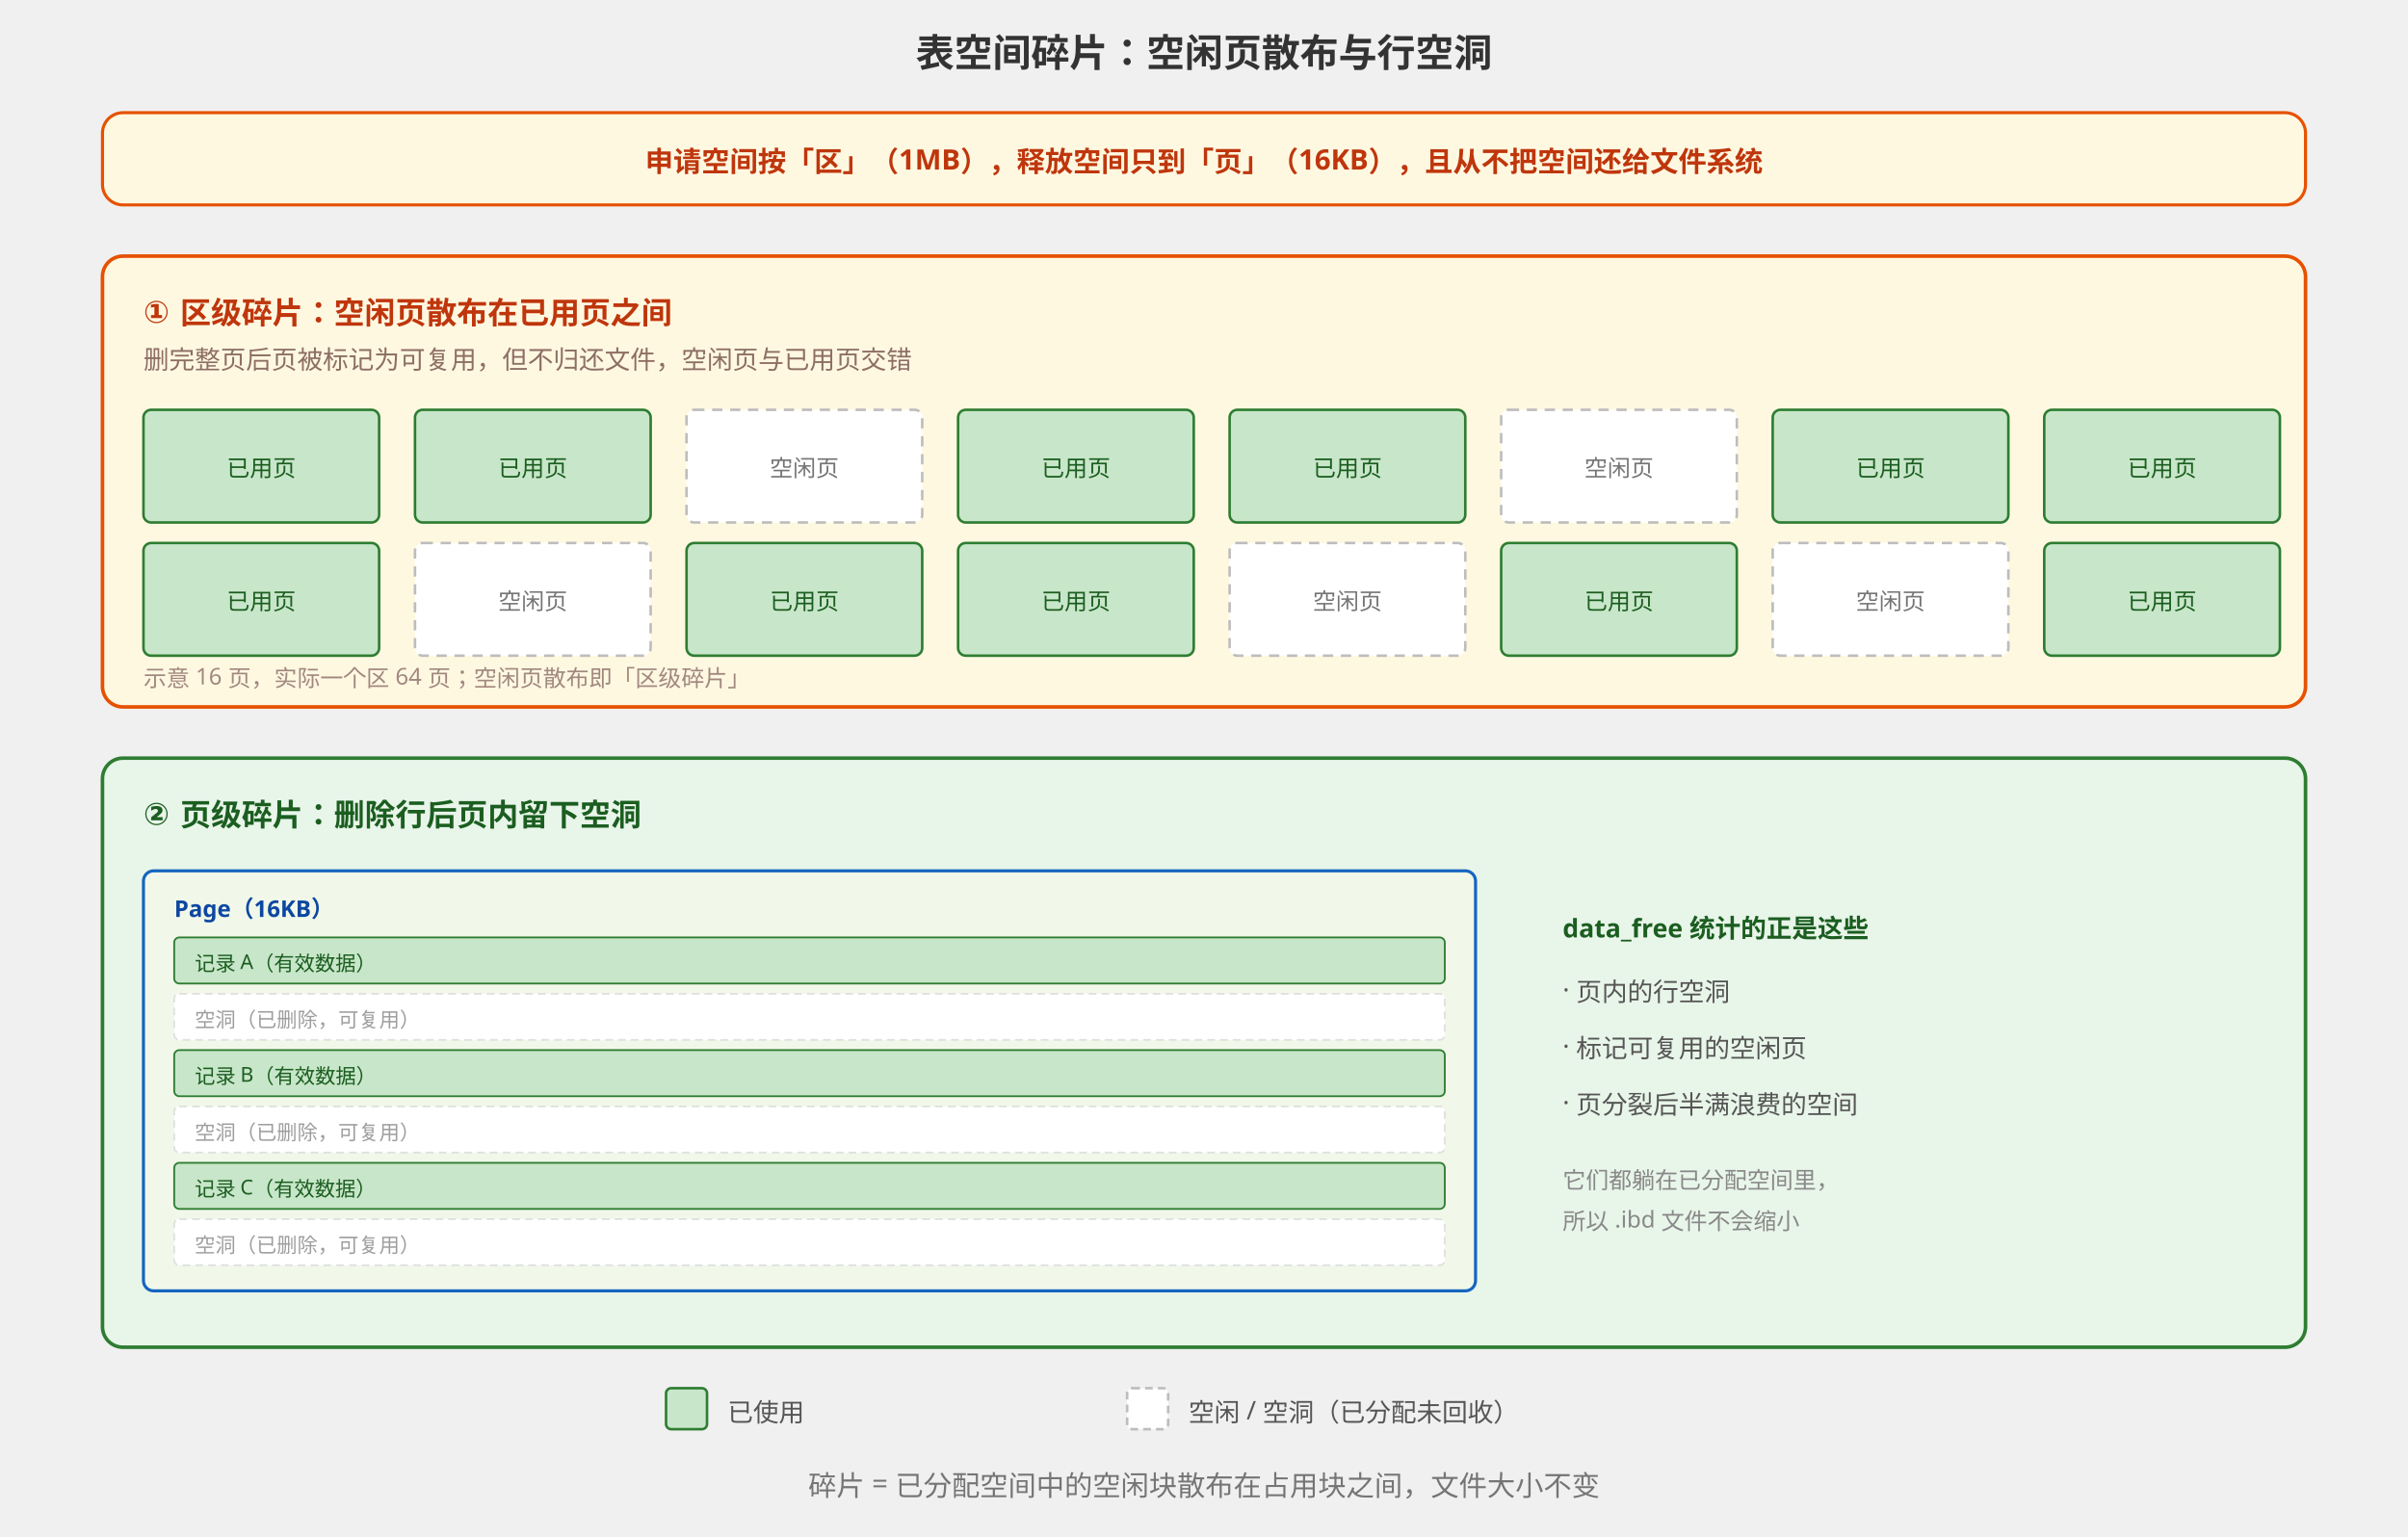
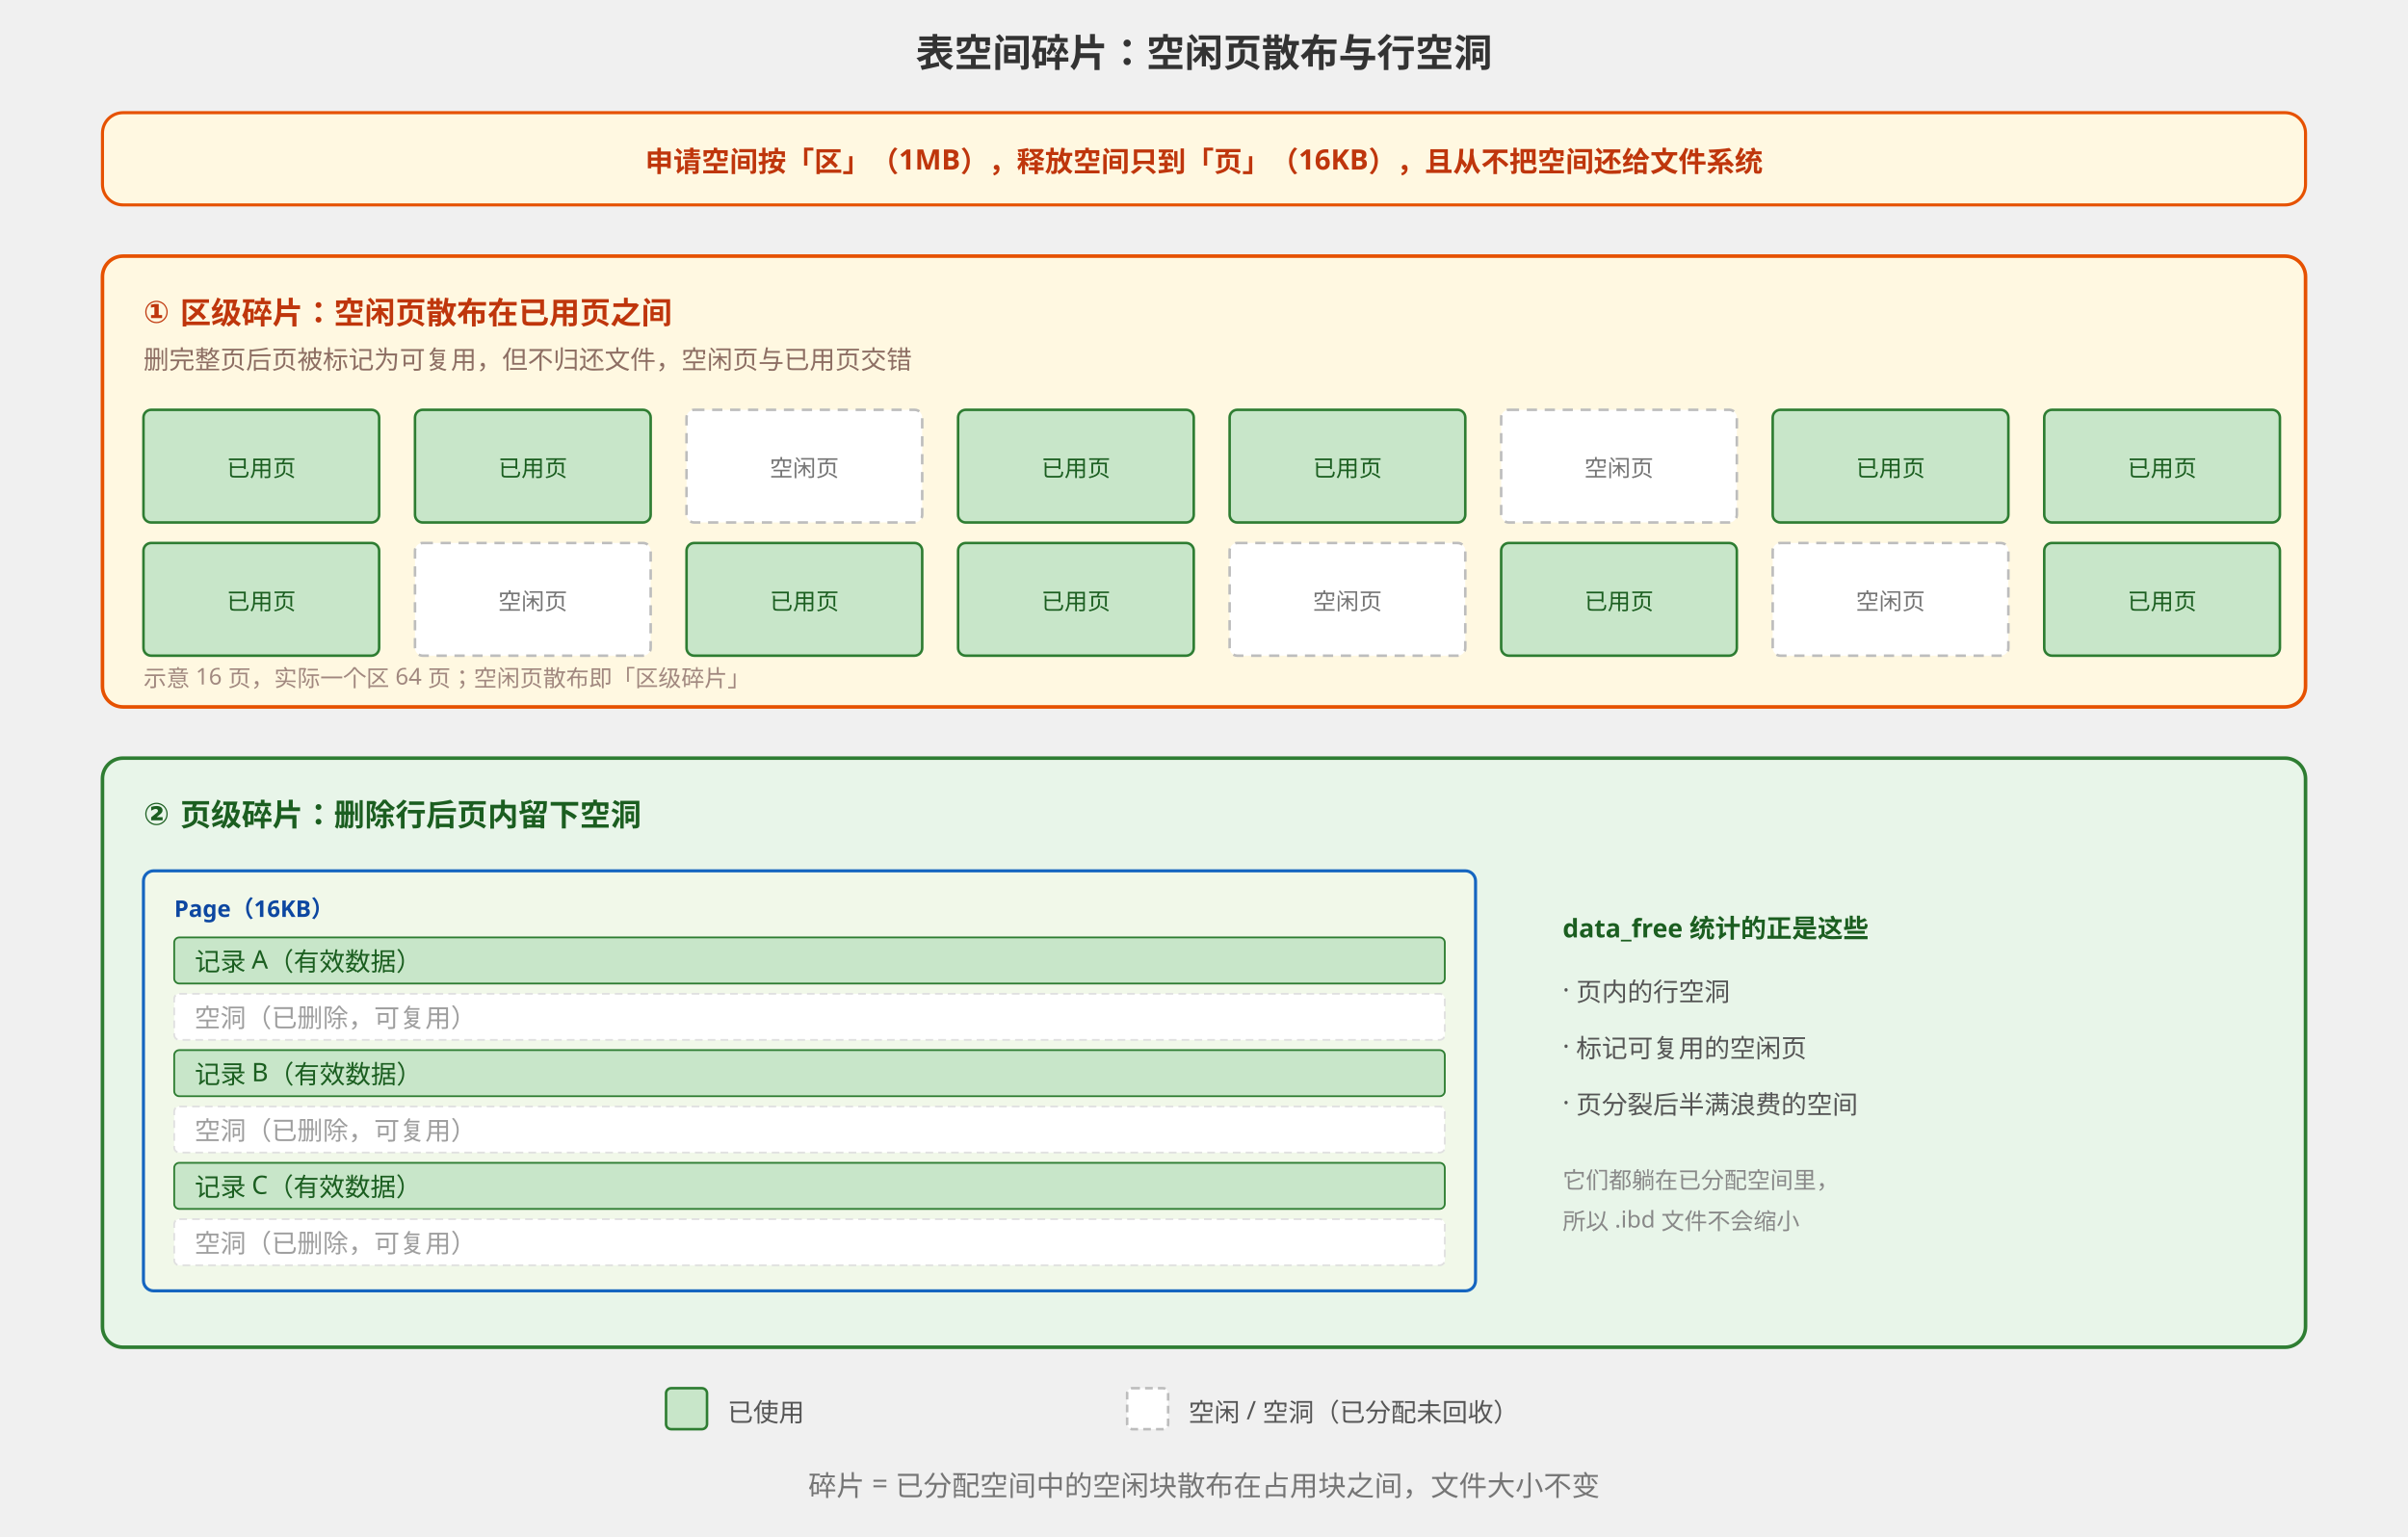
<svg xmlns="http://www.w3.org/2000/svg" width="940" height="600" viewBox="0 0 940 600" font-family="'Noto Sans SC','PingFang SC','Microsoft YaHei',sans-serif" font-size="11">
  <text x="470" y="26" text-anchor="middle" font-size="15" font-weight="bold" fill="#333333">表空间碎片：空闲页散布与行空洞</text>
  <rect x="40" y="44" width="860" height="36" rx="8" fill="#fff8e1" stroke="#e65100" stroke-width="1.2" />
  <text x="470" y="67" text-anchor="middle" font-size="11" font-weight="bold" fill="#bf360c">申请空间按「区」（1MB），释放空间只到「页」（16KB），且从不把空间还给文件系统</text>
  <rect x="40" y="100" width="860" height="176" rx="8" fill="#fff8e1" stroke="#e65100" stroke-width="1.4" />
  <text x="56" y="126" fill="#bf360c" font-weight="bold" font-size="12">① 区级碎片：空闲页散布在已用页之间</text>
  <text x="56" y="144" fill="#8d6e63" font-size="10">删完整页后页被标记为可复用，但不归还文件，空闲页与已用页交错</text>
  <rect x="56" y="160" width="92" height="44" rx="3" fill="#c8e6c9" stroke="#2e7d32" stroke-width="1" />
  <text x="102" y="186" text-anchor="middle" fill="#1b5e20" font-size="9">已用页</text>
  <rect x="162" y="160" width="92" height="44" rx="3" fill="#c8e6c9" stroke="#2e7d32" stroke-width="1" />
  <text x="208" y="186" text-anchor="middle" fill="#1b5e20" font-size="9">已用页</text>
  <rect x="268" y="160" width="92" height="44" rx="3" fill="#ffffff" stroke="#bdbdbd" stroke-width="1" stroke-dasharray="4,3" />
  <text x="314" y="186" text-anchor="middle" fill="#757575" font-size="9">空闲页</text>
  <rect x="374" y="160" width="92" height="44" rx="3" fill="#c8e6c9" stroke="#2e7d32" stroke-width="1" />
  <text x="420" y="186" text-anchor="middle" fill="#1b5e20" font-size="9">已用页</text>
  <rect x="480" y="160" width="92" height="44" rx="3" fill="#c8e6c9" stroke="#2e7d32" stroke-width="1" />
  <text x="526" y="186" text-anchor="middle" fill="#1b5e20" font-size="9">已用页</text>
  <rect x="586" y="160" width="92" height="44" rx="3" fill="#ffffff" stroke="#bdbdbd" stroke-width="1" stroke-dasharray="4,3" />
  <text x="632" y="186" text-anchor="middle" fill="#757575" font-size="9">空闲页</text>
  <rect x="692" y="160" width="92" height="44" rx="3" fill="#c8e6c9" stroke="#2e7d32" stroke-width="1" />
  <text x="738" y="186" text-anchor="middle" fill="#1b5e20" font-size="9">已用页</text>
  <rect x="798" y="160" width="92" height="44" rx="3" fill="#c8e6c9" stroke="#2e7d32" stroke-width="1" />
  <text x="844" y="186" text-anchor="middle" fill="#1b5e20" font-size="9">已用页</text>
  <rect x="56" y="212" width="92" height="44" rx="3" fill="#c8e6c9" stroke="#2e7d32" stroke-width="1" />
  <text x="102" y="238" text-anchor="middle" fill="#1b5e20" font-size="9">已用页</text>
  <rect x="162" y="212" width="92" height="44" rx="3" fill="#ffffff" stroke="#bdbdbd" stroke-width="1" stroke-dasharray="4,3" />
  <text x="208" y="238" text-anchor="middle" fill="#757575" font-size="9">空闲页</text>
  <rect x="268" y="212" width="92" height="44" rx="3" fill="#c8e6c9" stroke="#2e7d32" stroke-width="1" />
  <text x="314" y="238" text-anchor="middle" fill="#1b5e20" font-size="9">已用页</text>
  <rect x="374" y="212" width="92" height="44" rx="3" fill="#c8e6c9" stroke="#2e7d32" stroke-width="1" />
  <text x="420" y="238" text-anchor="middle" fill="#1b5e20" font-size="9">已用页</text>
  <rect x="480" y="212" width="92" height="44" rx="3" fill="#ffffff" stroke="#bdbdbd" stroke-width="1" stroke-dasharray="4,3" />
  <text x="526" y="238" text-anchor="middle" fill="#757575" font-size="9">空闲页</text>
  <rect x="586" y="212" width="92" height="44" rx="3" fill="#c8e6c9" stroke="#2e7d32" stroke-width="1" />
  <text x="632" y="238" text-anchor="middle" fill="#1b5e20" font-size="9">已用页</text>
  <rect x="692" y="212" width="92" height="44" rx="3" fill="#ffffff" stroke="#bdbdbd" stroke-width="1" stroke-dasharray="4,3" />
  <text x="738" y="238" text-anchor="middle" fill="#757575" font-size="9">空闲页</text>
  <rect x="798" y="212" width="92" height="44" rx="3" fill="#c8e6c9" stroke="#2e7d32" stroke-width="1" />
  <text x="844" y="238" text-anchor="middle" fill="#1b5e20" font-size="9">已用页</text>
  <text x="56" y="268" fill="#a1887f" font-size="9">示意 16 页，实际一个区 64 页；空闲页散布即「区级碎片」</text>
  <rect x="40" y="296" width="860" height="230" rx="8" fill="#e8f5e9" stroke="#2e7d32" stroke-width="1.4" />
  <text x="56" y="322" fill="#1b5e20" font-weight="bold" font-size="12">② 页级碎片：删除行后页内留下空洞</text>
  <rect x="56" y="340" width="520" height="164" rx="4" fill="#f1f8e9" stroke="#1565c0" stroke-width="1.2" />
  <text x="68" y="358" fill="#0d47a1" font-weight="bold" font-size="9">Page（16KB）</text>
  <rect x="68" y="366" width="496" height="18" rx="2" fill="#c8e6c9" stroke="#2e7d32" stroke-width="0.7" />
-   <text x="76" y="379" fill="#1b5e20" font-size="8">记录 A（有效数据）</text>
+   <text x="76" y="379" fill="#1b5e20" font-size="10">记录 A（有效数据）</text>
  <rect x="68" y="388" width="496" height="18" rx="2" fill="#ffffff" stroke="#e0e0e0" stroke-width="0.7" stroke-dasharray="3,2" />
-   <text x="76" y="401" fill="#9e9e9e" font-size="8">空洞（已删除，可复用）</text>
+   <text x="76" y="401" fill="#9e9e9e" font-size="10">空洞（已删除，可复用）</text>
  <rect x="68" y="410" width="496" height="18" rx="2" fill="#c8e6c9" stroke="#2e7d32" stroke-width="0.7" />
-   <text x="76" y="423" fill="#1b5e20" font-size="8">记录 B（有效数据）</text>
+   <text x="76" y="423" fill="#1b5e20" font-size="10">记录 B（有效数据）</text>
  <rect x="68" y="432" width="496" height="18" rx="2" fill="#ffffff" stroke="#e0e0e0" stroke-width="0.7" stroke-dasharray="3,2" />
-   <text x="76" y="445" fill="#9e9e9e" font-size="8">空洞（已删除，可复用）</text>
+   <text x="76" y="445" fill="#9e9e9e" font-size="10">空洞（已删除，可复用）</text>
  <rect x="68" y="454" width="496" height="18" rx="2" fill="#c8e6c9" stroke="#2e7d32" stroke-width="0.7" />
-   <text x="76" y="467" fill="#1b5e20" font-size="8">记录 C（有效数据）</text>
+   <text x="76" y="467" fill="#1b5e20" font-size="10">记录 C（有效数据）</text>
  <rect x="68" y="476" width="496" height="18" rx="2" fill="#ffffff" stroke="#e0e0e0" stroke-width="0.7" stroke-dasharray="3,2" />
-   <text x="76" y="489" fill="#9e9e9e" font-size="8">空洞（已删除，可复用）</text>
+   <text x="76" y="489" fill="#9e9e9e" font-size="10">空洞（已删除，可复用）</text>
  <text x="610" y="366" fill="#1b5e20" font-weight="bold" font-size="10">data_free 统计的正是这些</text>
  <text x="610" y="390" fill="#555555" font-size="10">· 页内的行空洞</text>
  <text x="610" y="412" fill="#555555" font-size="10">· 标记可复用的空闲页</text>
  <text x="610" y="434" fill="#555555" font-size="10">· 页分裂后半满浪费的空间</text>
  <text x="610" y="464" fill="#888888" font-size="9">它们都躺在已分配空间里，</text>
  <text x="610" y="480" fill="#888888" font-size="9">所以 .ibd 文件不会缩小</text>
  <rect x="260" y="542" width="16" height="16" rx="2" fill="#c8e6c9" stroke="#2e7d32" stroke-width="1" />
  <text x="284" y="555" fill="#555555" font-size="10">已使用</text>
  <rect x="440" y="542" width="16" height="16" rx="2" fill="#ffffff" stroke="#bdbdbd" stroke-width="1" stroke-dasharray="3,2" />
  <text x="464" y="555" fill="#555555" font-size="10">空闲 / 空洞（已分配未回收）</text>
  <text x="470" y="584" text-anchor="middle" fill="#757575" font-size="11">碎片 = 已分配空间中的空闲块散布在占用块之间，文件大小不变</text>
</svg>
